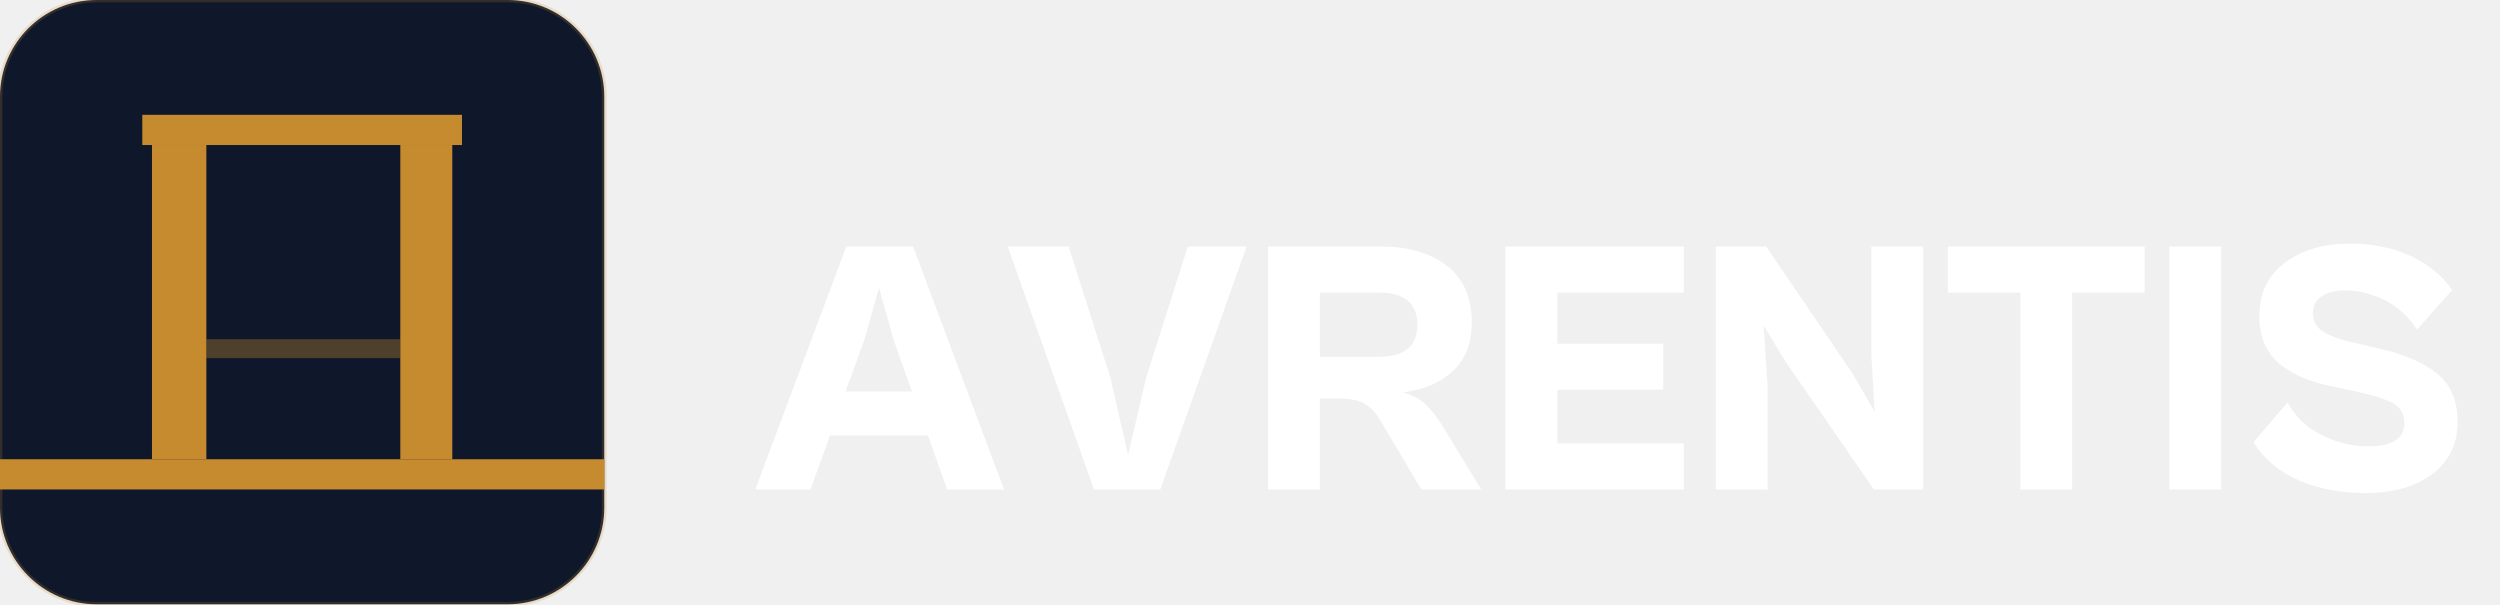
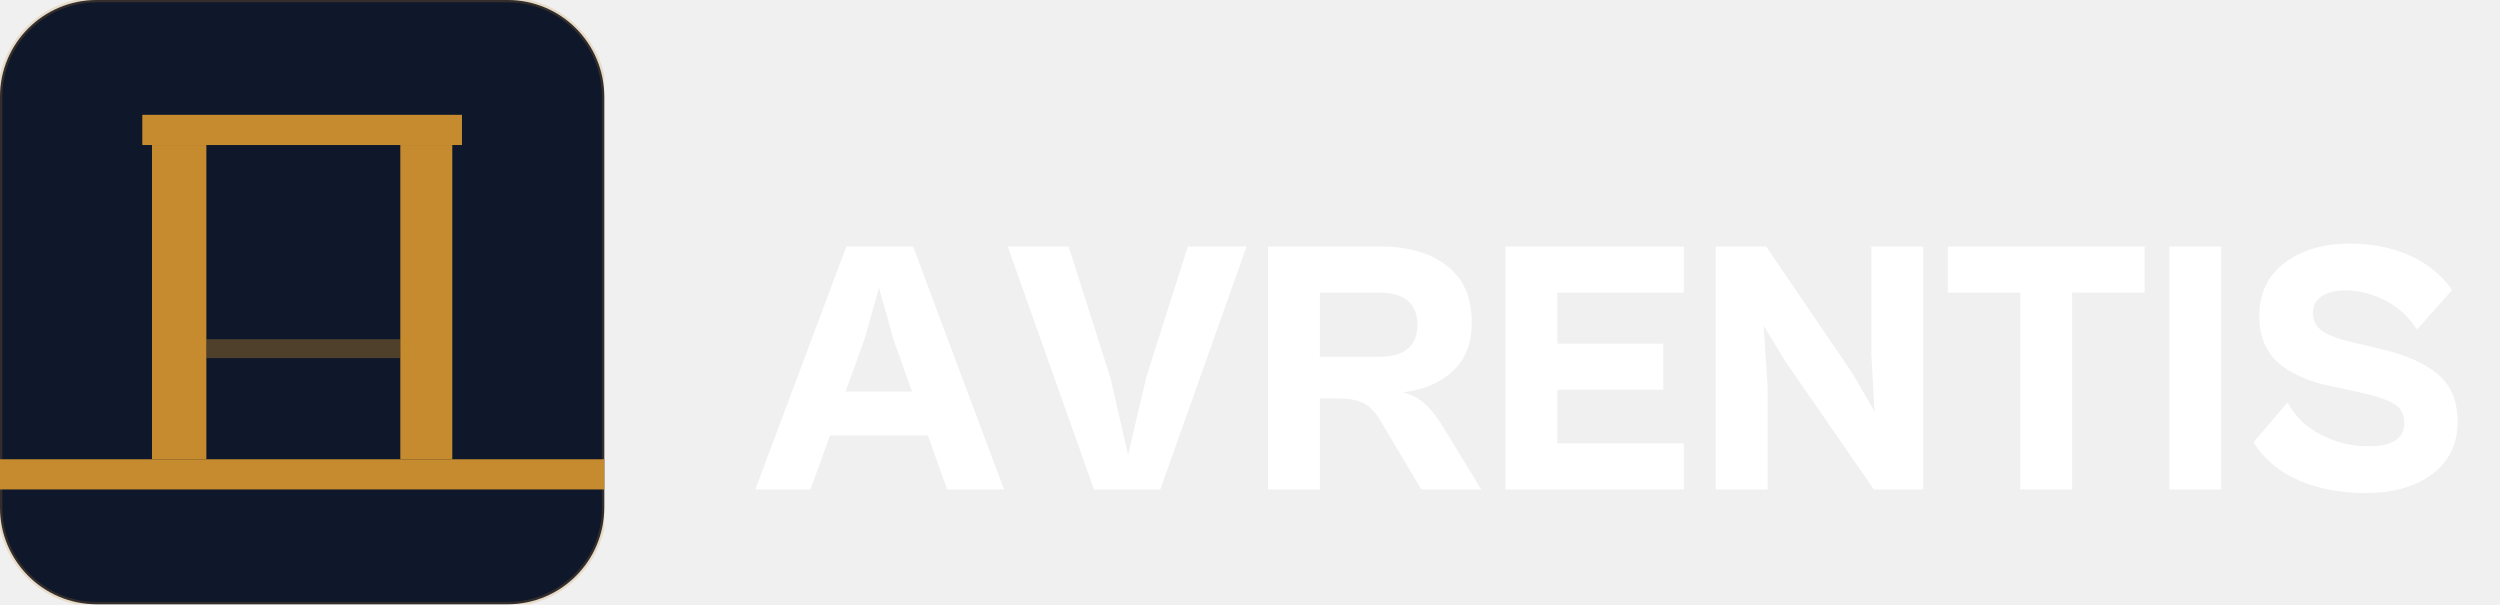
<svg xmlns="http://www.w3.org/2000/svg" width="264.781" height="64" viewBox="0 0 264.781 64">
-   <g>
-     <rect width="64" height="64" rx="10.24" fill="#0f172a" stroke="rgba(198,139,47,0.2)" stroke-width="0.5" />
-     <rect x="15.072" y="12.16" width="33.856" height="3.2" fill="#c68b2f" />
-     <rect x="16.096" y="15.36" width="5.76" height="33.28" fill="#c68b2f" />
-     <rect x="42.4" y="15.36" width="5.504" height="33.28" fill="#c68b2f" />
-     <rect x="21.856" y="35.927" width="20.544" height="2" fill="#c68b2f" opacity="0.35" />
-     <rect x="0" y="48.64" width="64" height="3.2" fill="#c68b2f" />
-   </g>
+   <svg width="64" height="64" viewBox="0 0 100 100" role="img" aria-label="Avrentis">
+     <rect x="0" y="0" width="100" height="100" rx="16" fill="#0f172a" stroke="rgba(198,139,47,0.2)" stroke-width="0.781" />
+     <rect x="23.55" y="19" width="52.9" height="5" fill="#c68b2f" />
+     <rect x="25.15" y="24" width="9" height="52" fill="#c68b2f" />
+     <rect x="66.25" y="24" width="8.6" height="52" fill="#c68b2f" />
+     <rect x="34.15" y="56.136" width="32.1" height="3.125" fill="#c68b2f" opacity="0.35" />
+     <rect x="0" y="76" width="100" height="5" fill="#c68b2f" />
+   </svg>
  <path transform="translate(79.808 0)" d="M8.10 46.12L6.03 51.84L0.19 51.84L9.83 26.11L16.90 26.11L26.53 51.84L20.51 51.84L18.47 46.12L8.10 46.12M13.29 30.49L11.75 35.94L9.75 41.47L16.78 41.47L14.82 35.94L13.29 30.49M52.22 26.11L43.08 51.84L36.06 51.84L26.92 26.11L33.37 26.11L37.79 39.97L39.67 48.19L41.59 39.97L46 26.11L52.22 26.11M59.98 42.20L59.98 51.84L54.49 51.84L54.49 26.11L66.43 26.11Q70.81 26.11 73.44 28.15Q76.07 30.18 76.07 34.14Q76.07 37.44 74.07 39.30Q72.08 41.16 68.77 41.55Q70.20 41.93 71.14 42.80Q72.08 43.66 73 45.16L77.07 51.84L70.73 51.84L66.39 44.54Q65.63 43.24 64.65 42.72Q63.67 42.20 61.98 42.20L59.98 42.20M66.24 30.99L59.98 30.99L59.98 37.79L66.24 37.79Q70.31 37.79 70.31 34.41Q70.31 30.99 66.24 30.99M98.53 46.96L98.53 51.84L79.64 51.84L79.64 26.11L98.53 26.11L98.53 30.99L85.13 30.99L85.13 36.40L96.35 36.40L96.35 41.28L85.13 41.28L85.13 46.96L98.53 46.96M107.40 40.86L107.40 51.84L101.91 51.84L101.91 26.11L107.25 26.11L116.39 39.55L118.73 43.58L118.39 37.52L118.39 26.11L123.88 26.11L123.88 51.84L118.66 51.84L109.29 38.28L106.98 34.48L107.40 40.86M139.66 30.99L139.66 51.84L134.17 51.84L134.17 30.99L126.49 30.99L126.49 26.11L147.34 26.11L147.34 30.99L139.66 30.99M155.44 26.11L155.44 51.84L149.95 51.84L149.95 26.11L155.44 26.11M170.76 52.22Q166.85 52.22 163.72 50.90Q160.59 49.57 158.86 46.85L162.47 42.62Q163.70 44.89 166.08 46.08Q168.46 47.27 171 47.27Q174.84 47.27 174.84 44.81Q174.84 43.39 173.66 42.72Q172.49 42.05 169.73 41.47L167.23 40.93Q165.58 40.59 164.31 40.09Q163.05 39.59 161.89 38.75Q160.74 37.90 160.11 36.58Q159.48 35.25 159.48 33.48Q159.48 29.84 162.20 27.82Q164.93 25.80 169.04 25.80Q172.65 25.80 175.47 27.09Q178.29 28.38 179.90 30.72L176.18 34.91Q174.95 32.95 172.88 31.85Q170.80 30.76 168.54 30.76Q167.04 30.76 166.10 31.37Q165.16 31.99 165.16 33.10Q165.16 34.41 166.21 35.10Q167.27 35.79 169.50 36.29L172.42 36.98Q176.33 37.90 178.41 39.65Q180.48 41.40 180.48 44.66Q180.48 48.23 177.77 50.23Q175.07 52.22 170.76 52.22" fill="#ffffff" />
</svg>
